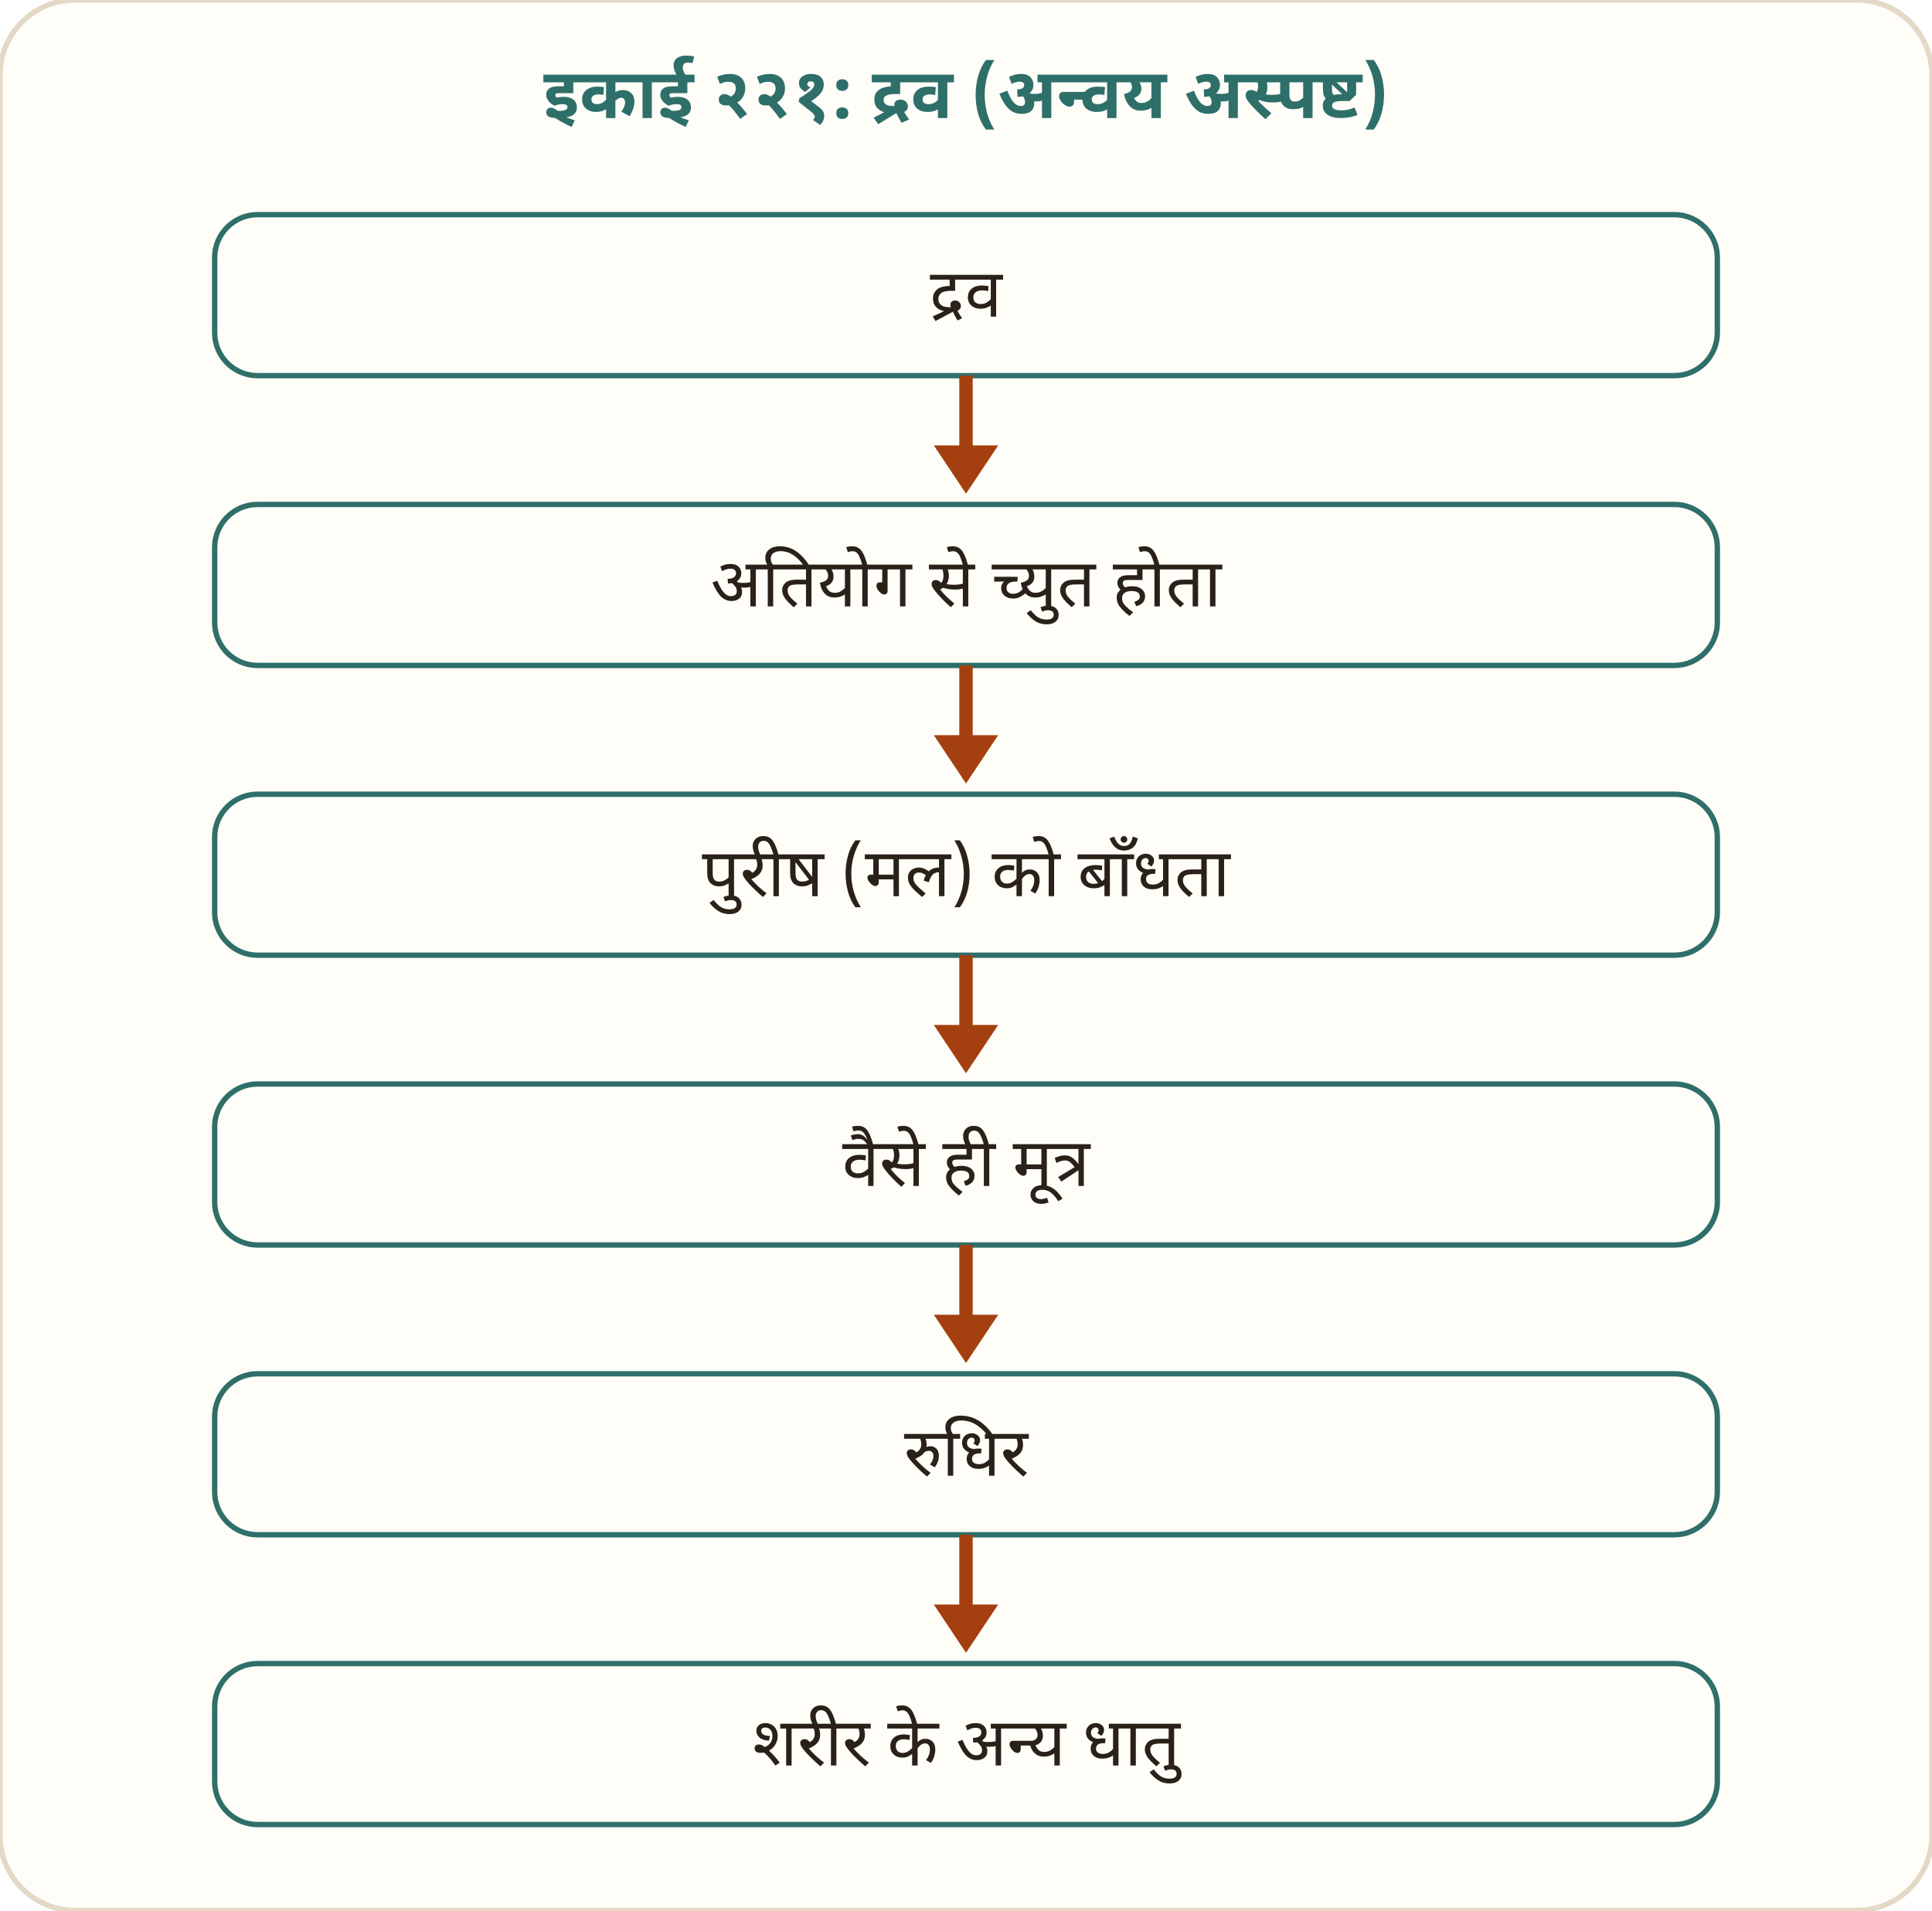
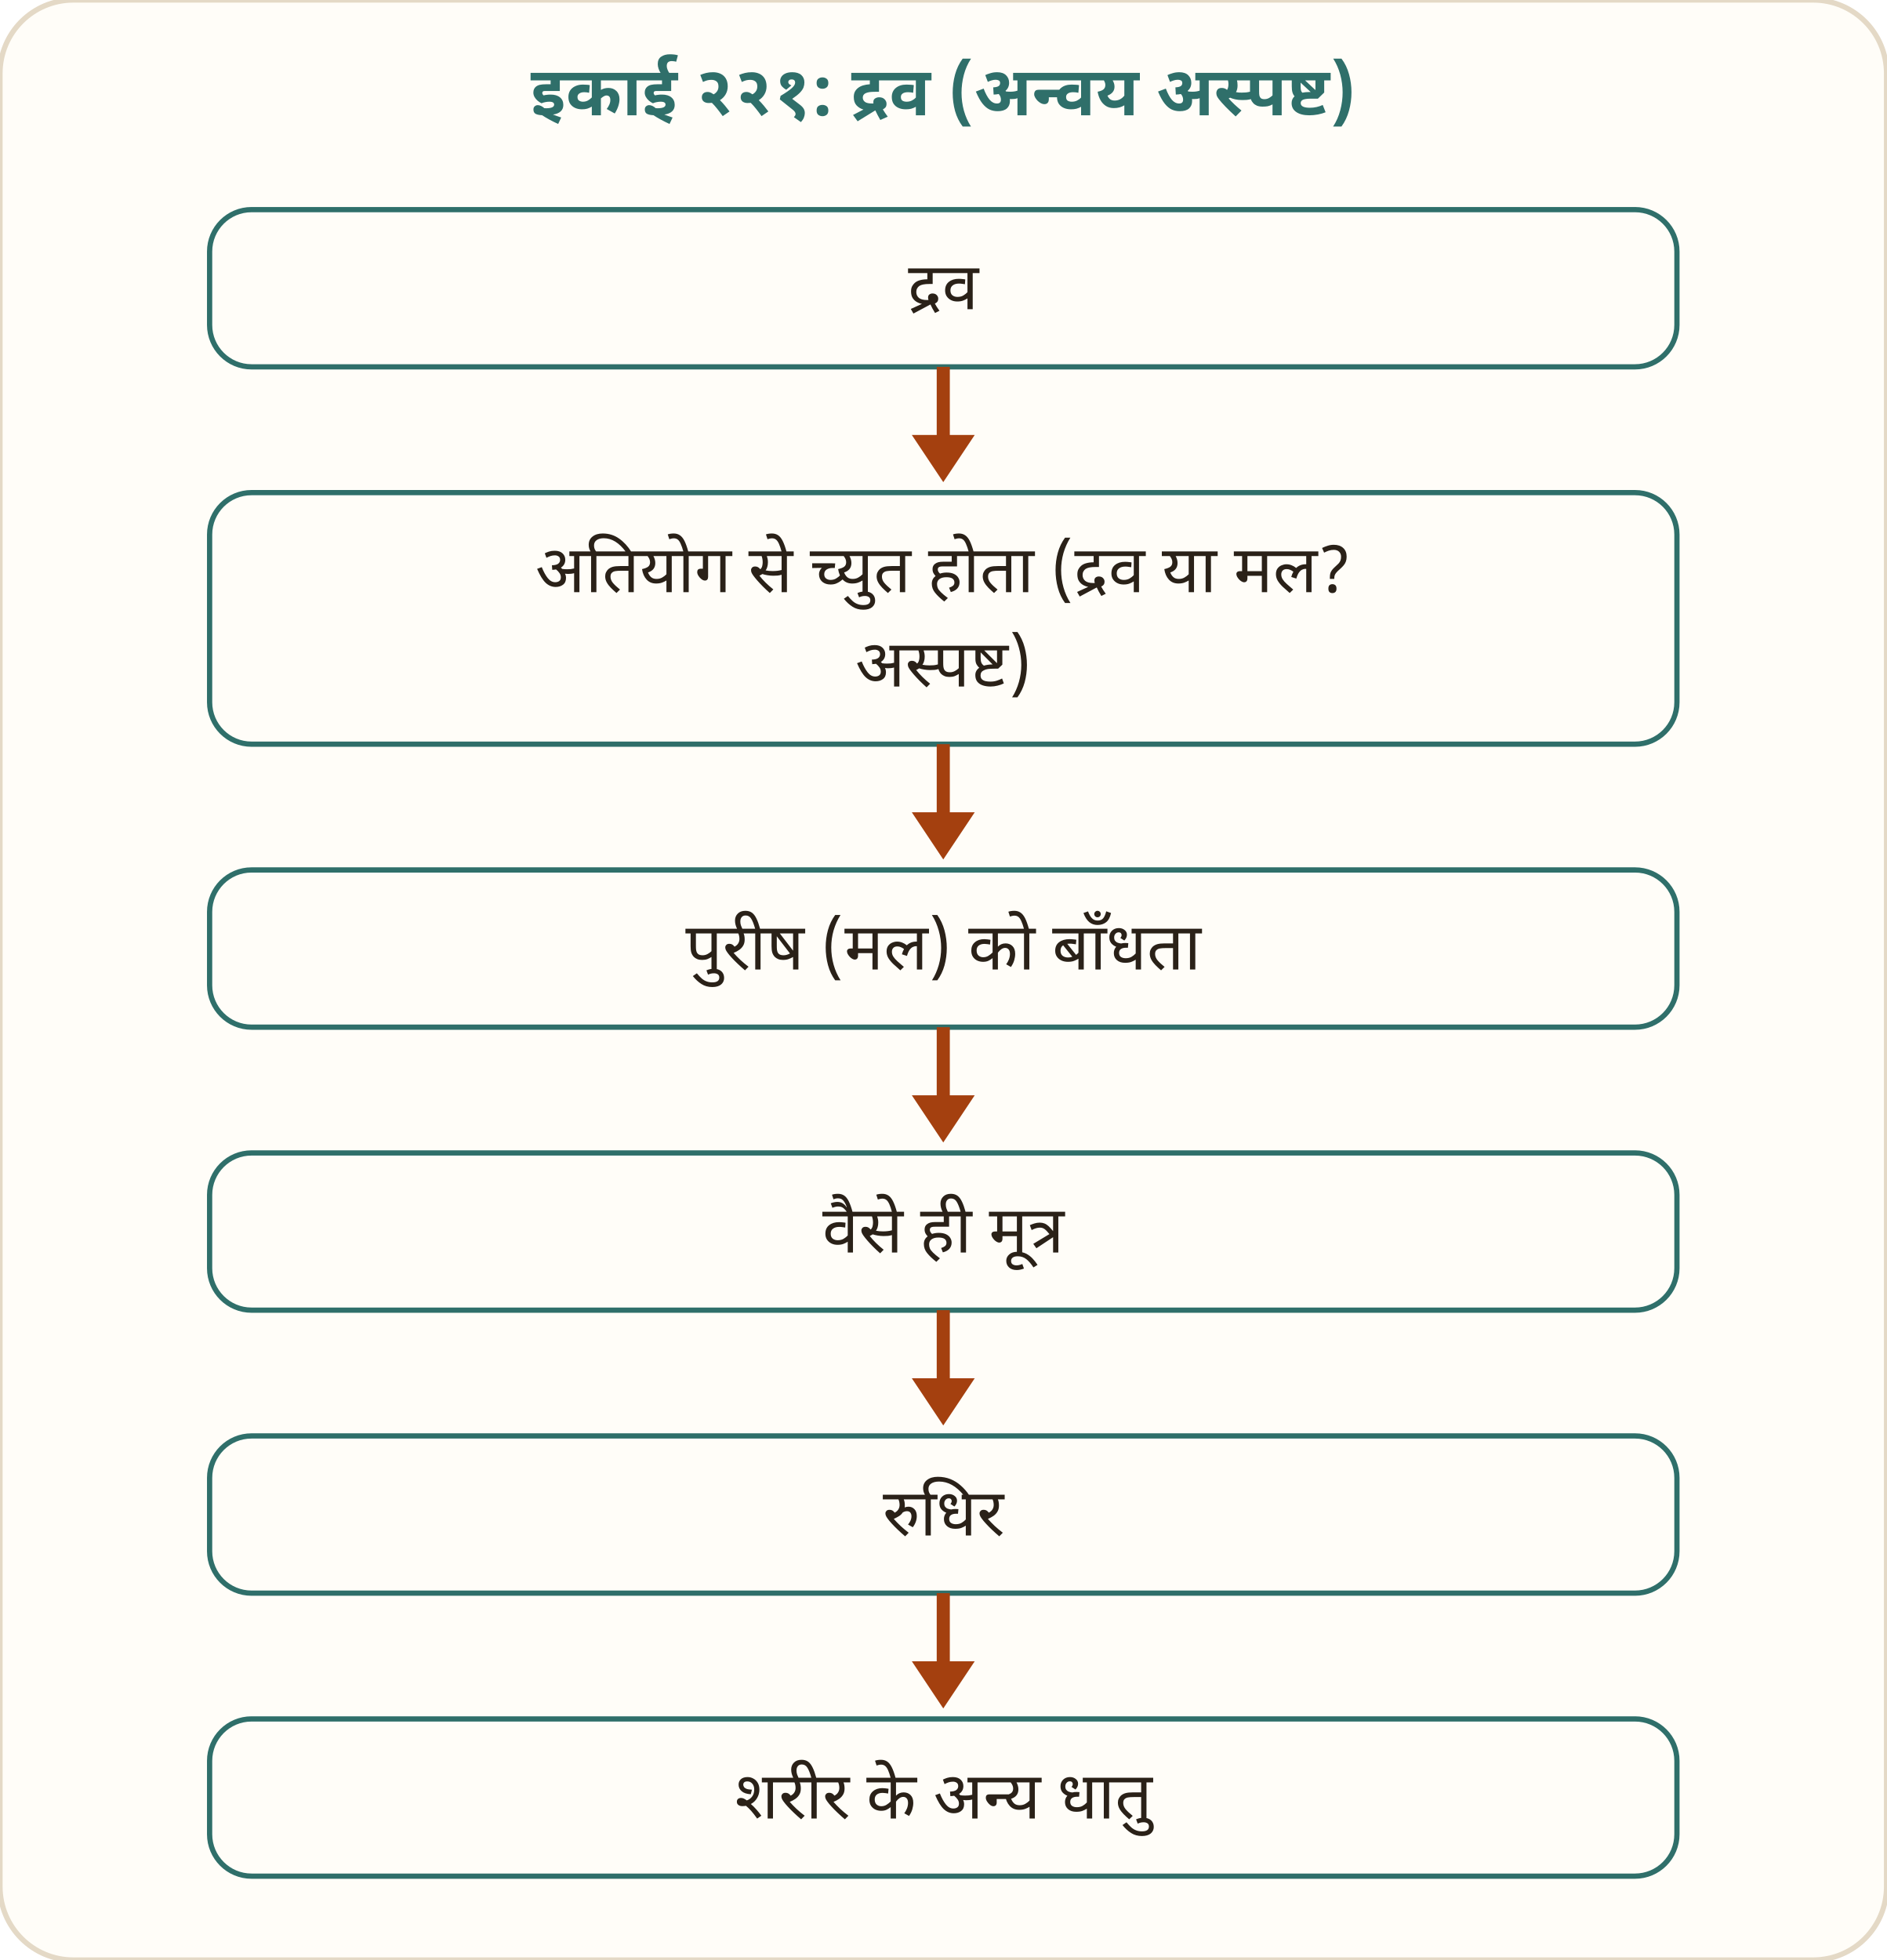
- <svg xmlns="http://www.w3.org/2000/svg" viewBox="0 0 360 356" role="img">
-   <rect width="360" height="356" rx="14" fill="#fffdf8" stroke="#e4d9c6" />
+ <svg xmlns="http://www.w3.org/2000/svg" viewBox="0 0 360 374" role="img">
+   <rect width="360" height="374" rx="14" fill="#fffdf8" stroke="#e4d9c6" />
  <text x="180" y="22" font-family="'Noto Sans Devanagari','Mukta','Nirmala UI','Mangal',sans-serif" font-size="13" font-weight="700" fill="#2f6f6a" text-anchor="middle">इकाई २२१: द्रव (अन्वय अस्पष्ट)</text>
  <rect x="40" y="40" width="280" height="30" rx="8" fill="#fffdf8" stroke="#2f6f6a" />
  <text x="180.0" y="59.0" font-family="'Noto Sans Devanagari','Mukta','Nirmala UI','Mangal',sans-serif" font-size="12.5" font-weight="500" fill="#2a2118" text-anchor="middle">द्रव</text>
  <line x1="180" y1="70" x2="180" y2="86" stroke="#a4400f" stroke-width="2.5" />
  <polygon points="180,92 174,83 186,83" fill="#a4400f" />
-   <rect x="40" y="94" width="280" height="30" rx="8" fill="#fffdf8" stroke="#2f6f6a" />
-   <text x="180.0" y="113.0" font-family="'Noto Sans Devanagari','Mukta','Nirmala UI','Mangal',sans-serif" font-size="12.5" font-weight="500" fill="#2a2118" text-anchor="middle">अतियोग से च्युत होता</text>
-   <line x1="180" y1="124" x2="180" y2="140" stroke="#a4400f" stroke-width="2.5" />
-   <polygon points="180,146 174,137 186,137" fill="#a4400f" />
-   <rect x="40" y="148" width="280" height="30" rx="8" fill="#fffdf8" stroke="#2f6f6a" />
-   <text x="180.0" y="167.0" font-family="'Noto Sans Devanagari','Mukta','Nirmala UI','Mangal',sans-serif" font-size="12.5" font-weight="500" fill="#2a2118" text-anchor="middle">पुरीष (मल) को बाँधता</text>
-   <line x1="180" y1="178" x2="180" y2="194" stroke="#a4400f" stroke-width="2.5" />
-   <polygon points="180,200 174,191 186,191" fill="#a4400f" />
-   <rect x="40" y="202" width="280" height="30" rx="8" fill="#fffdf8" stroke="#2f6f6a" />
-   <text x="180.0" y="221.0" font-family="'Noto Sans Devanagari','Mukta','Nirmala UI','Mangal',sans-serif" font-size="12.5" font-weight="500" fill="#2a2118" text-anchor="middle">वैसे ही मूत्र</text>
-   <line x1="180" y1="232" x2="180" y2="248" stroke="#a4400f" stroke-width="2.5" />
-   <polygon points="180,254 174,245 186,245" fill="#a4400f" />
-   <rect x="40" y="256" width="280" height="30" rx="8" fill="#fffdf8" stroke="#2f6f6a" />
-   <text x="180.0" y="275.0" font-family="'Noto Sans Devanagari','Mukta','Nirmala UI','Mangal',sans-serif" font-size="12.5" font-weight="500" fill="#2a2118" text-anchor="middle">रुधिर</text>
-   <line x1="180" y1="286" x2="180" y2="302" stroke="#a4400f" stroke-width="2.5" />
-   <polygon points="180,308 174,299 186,299" fill="#a4400f" />
-   <rect x="40" y="310" width="280" height="30" rx="8" fill="#fffdf8" stroke="#2f6f6a" />
-   <text x="180.0" y="329.0" font-family="'Noto Sans Devanagari','Mukta','Nirmala UI','Mangal',sans-serif" font-size="12.5" font-weight="500" fill="#2a2118" text-anchor="middle">शरीर के अन्य धातु</text>
+   <rect x="40" y="94" width="280" height="48" rx="8" fill="#fffdf8" stroke="#2f6f6a" />
+   <text x="180.0" y="113.0" font-family="'Noto Sans Devanagari','Mukta','Nirmala UI','Mangal',sans-serif" font-size="12.5" font-weight="500" fill="#2a2118" text-anchor="middle">अतियोग से च्युत होता (द्रव या मल?</text>
+   <text x="180.0" y="131.0" font-family="'Noto Sans Devanagari','Mukta','Nirmala UI','Mangal',sans-serif" font-size="12.5" font-weight="500" fill="#2a2118" text-anchor="middle">अस्पष्ट)</text>
+   <line x1="180" y1="142" x2="180" y2="158" stroke="#a4400f" stroke-width="2.5" />
+   <polygon points="180,164 174,155 186,155" fill="#a4400f" />
+   <rect x="40" y="166" width="280" height="30" rx="8" fill="#fffdf8" stroke="#2f6f6a" />
+   <text x="180.0" y="185.0" font-family="'Noto Sans Devanagari','Mukta','Nirmala UI','Mangal',sans-serif" font-size="12.5" font-weight="500" fill="#2a2118" text-anchor="middle">पुरीष (मल) को बाँधता</text>
+   <line x1="180" y1="196" x2="180" y2="212" stroke="#a4400f" stroke-width="2.5" />
+   <polygon points="180,218 174,209 186,209" fill="#a4400f" />
+   <rect x="40" y="220" width="280" height="30" rx="8" fill="#fffdf8" stroke="#2f6f6a" />
+   <text x="180.0" y="239.0" font-family="'Noto Sans Devanagari','Mukta','Nirmala UI','Mangal',sans-serif" font-size="12.5" font-weight="500" fill="#2a2118" text-anchor="middle">वैसे ही मूत्र</text>
+   <line x1="180" y1="250" x2="180" y2="266" stroke="#a4400f" stroke-width="2.5" />
+   <polygon points="180,272 174,263 186,263" fill="#a4400f" />
+   <rect x="40" y="274" width="280" height="30" rx="8" fill="#fffdf8" stroke="#2f6f6a" />
+   <text x="180.0" y="293.0" font-family="'Noto Sans Devanagari','Mukta','Nirmala UI','Mangal',sans-serif" font-size="12.5" font-weight="500" fill="#2a2118" text-anchor="middle">रुधिर</text>
+   <line x1="180" y1="304" x2="180" y2="320" stroke="#a4400f" stroke-width="2.5" />
+   <polygon points="180,326 174,317 186,317" fill="#a4400f" />
+   <rect x="40" y="328" width="280" height="30" rx="8" fill="#fffdf8" stroke="#2f6f6a" />
+   <text x="180.0" y="347.0" font-family="'Noto Sans Devanagari','Mukta','Nirmala UI','Mangal',sans-serif" font-size="12.5" font-weight="500" fill="#2a2118" text-anchor="middle">शरीर के अन्य धातु</text>
</svg>
